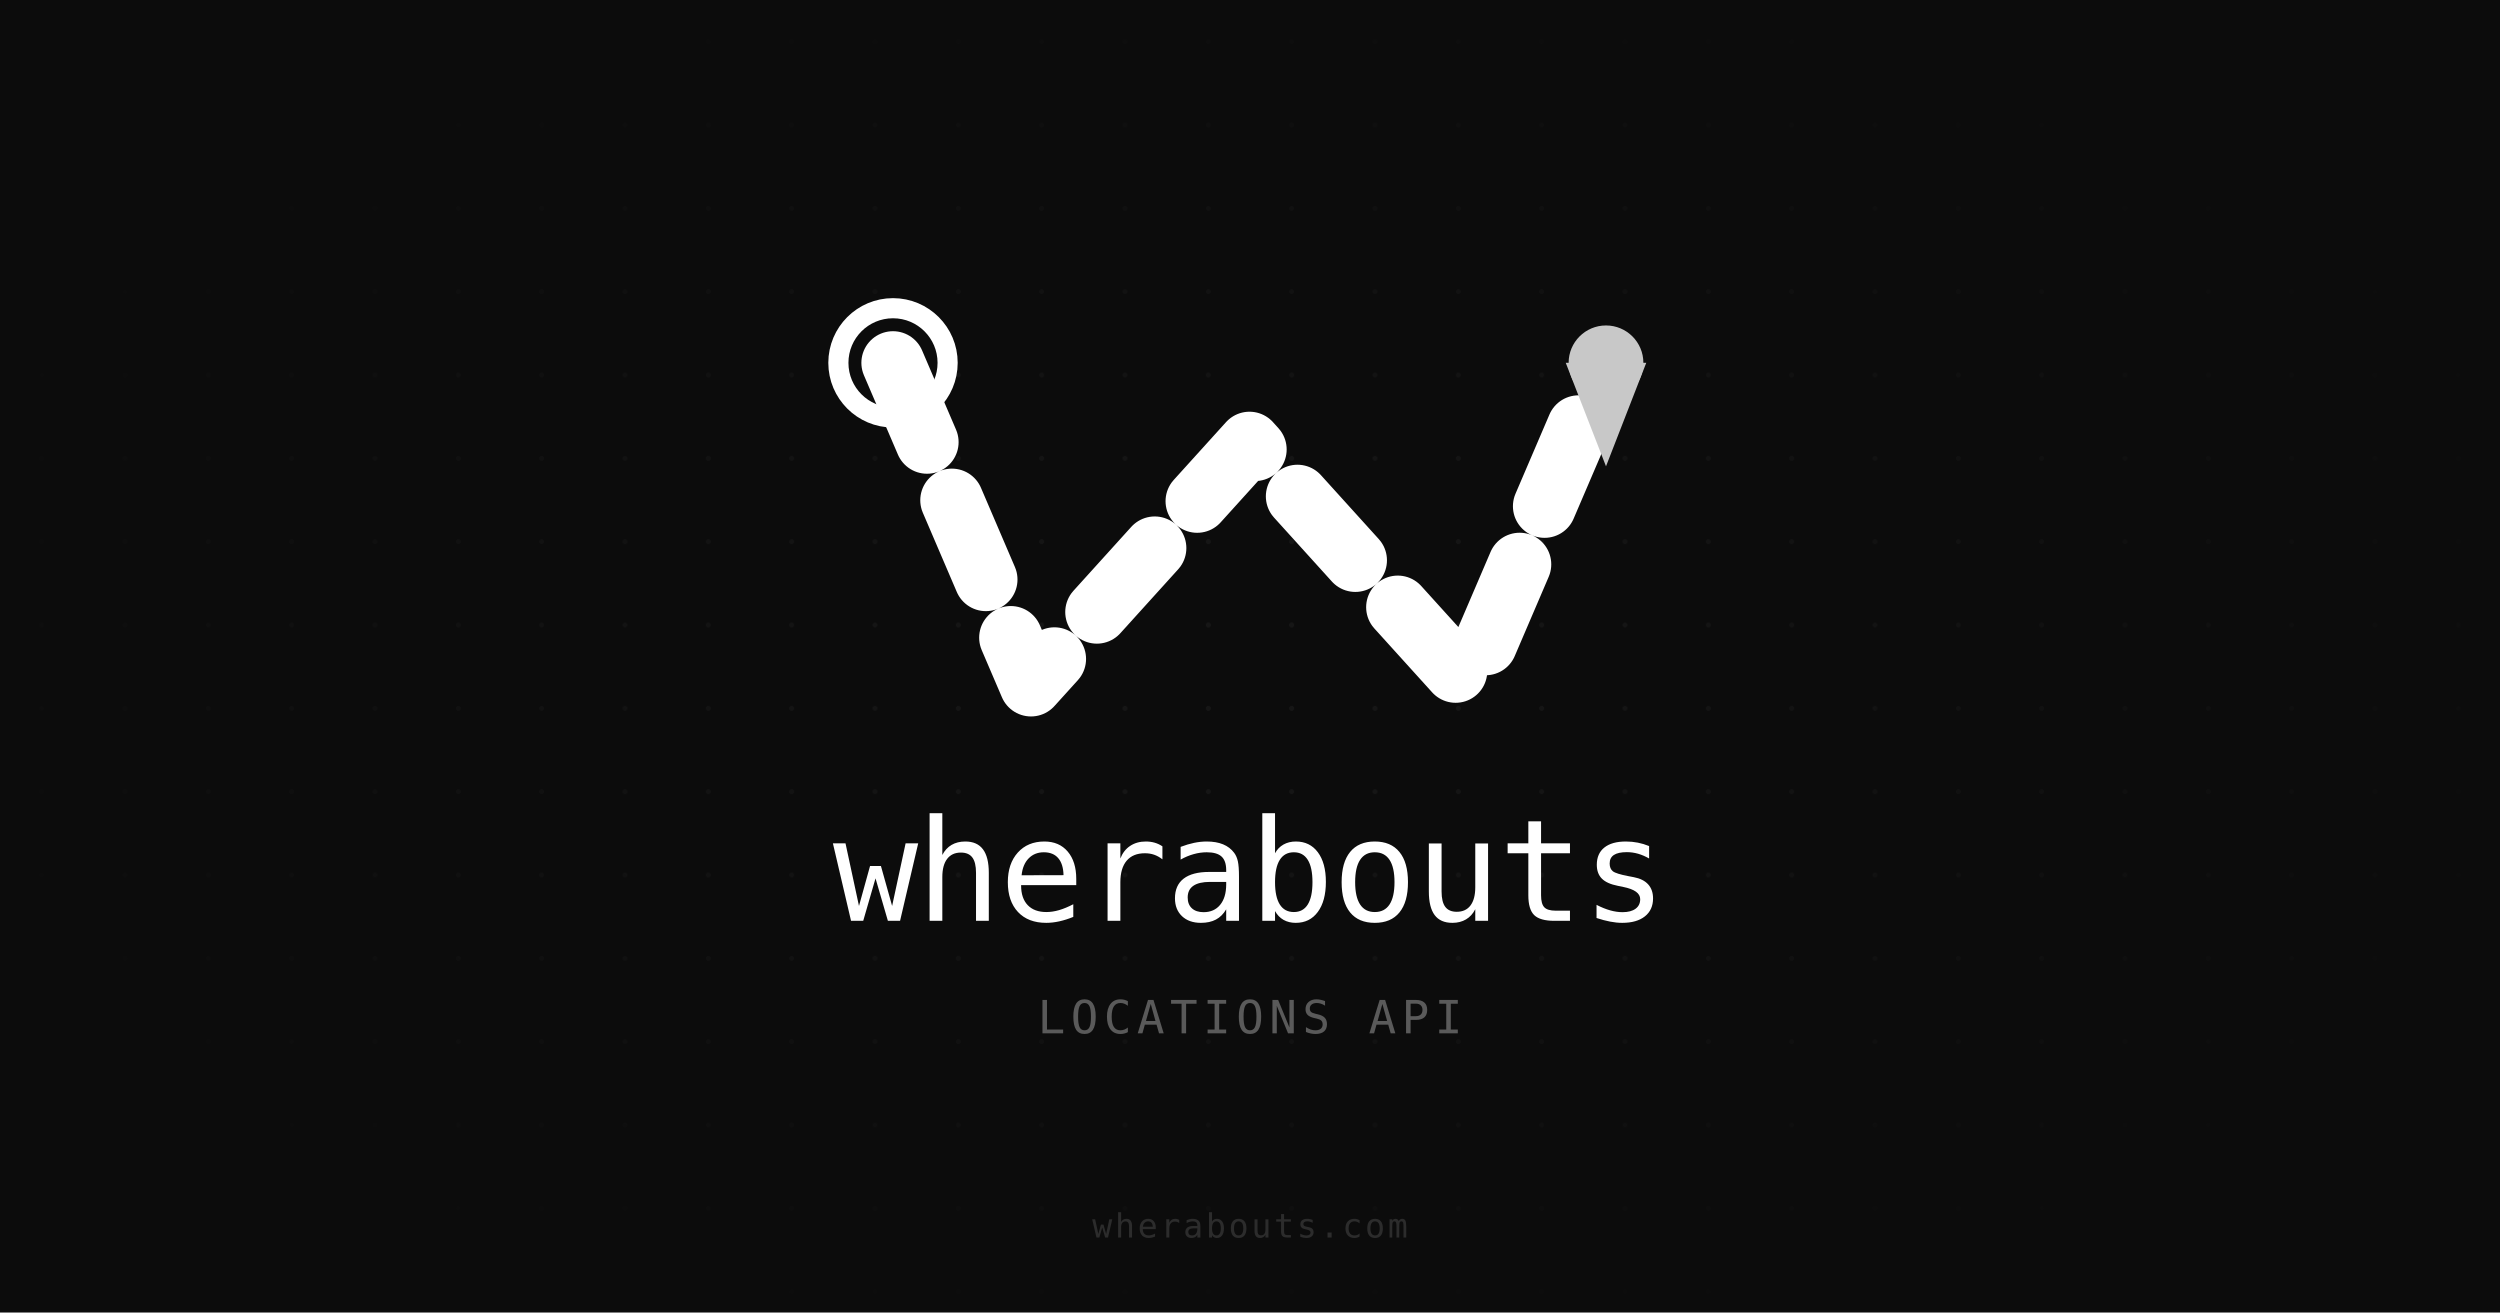
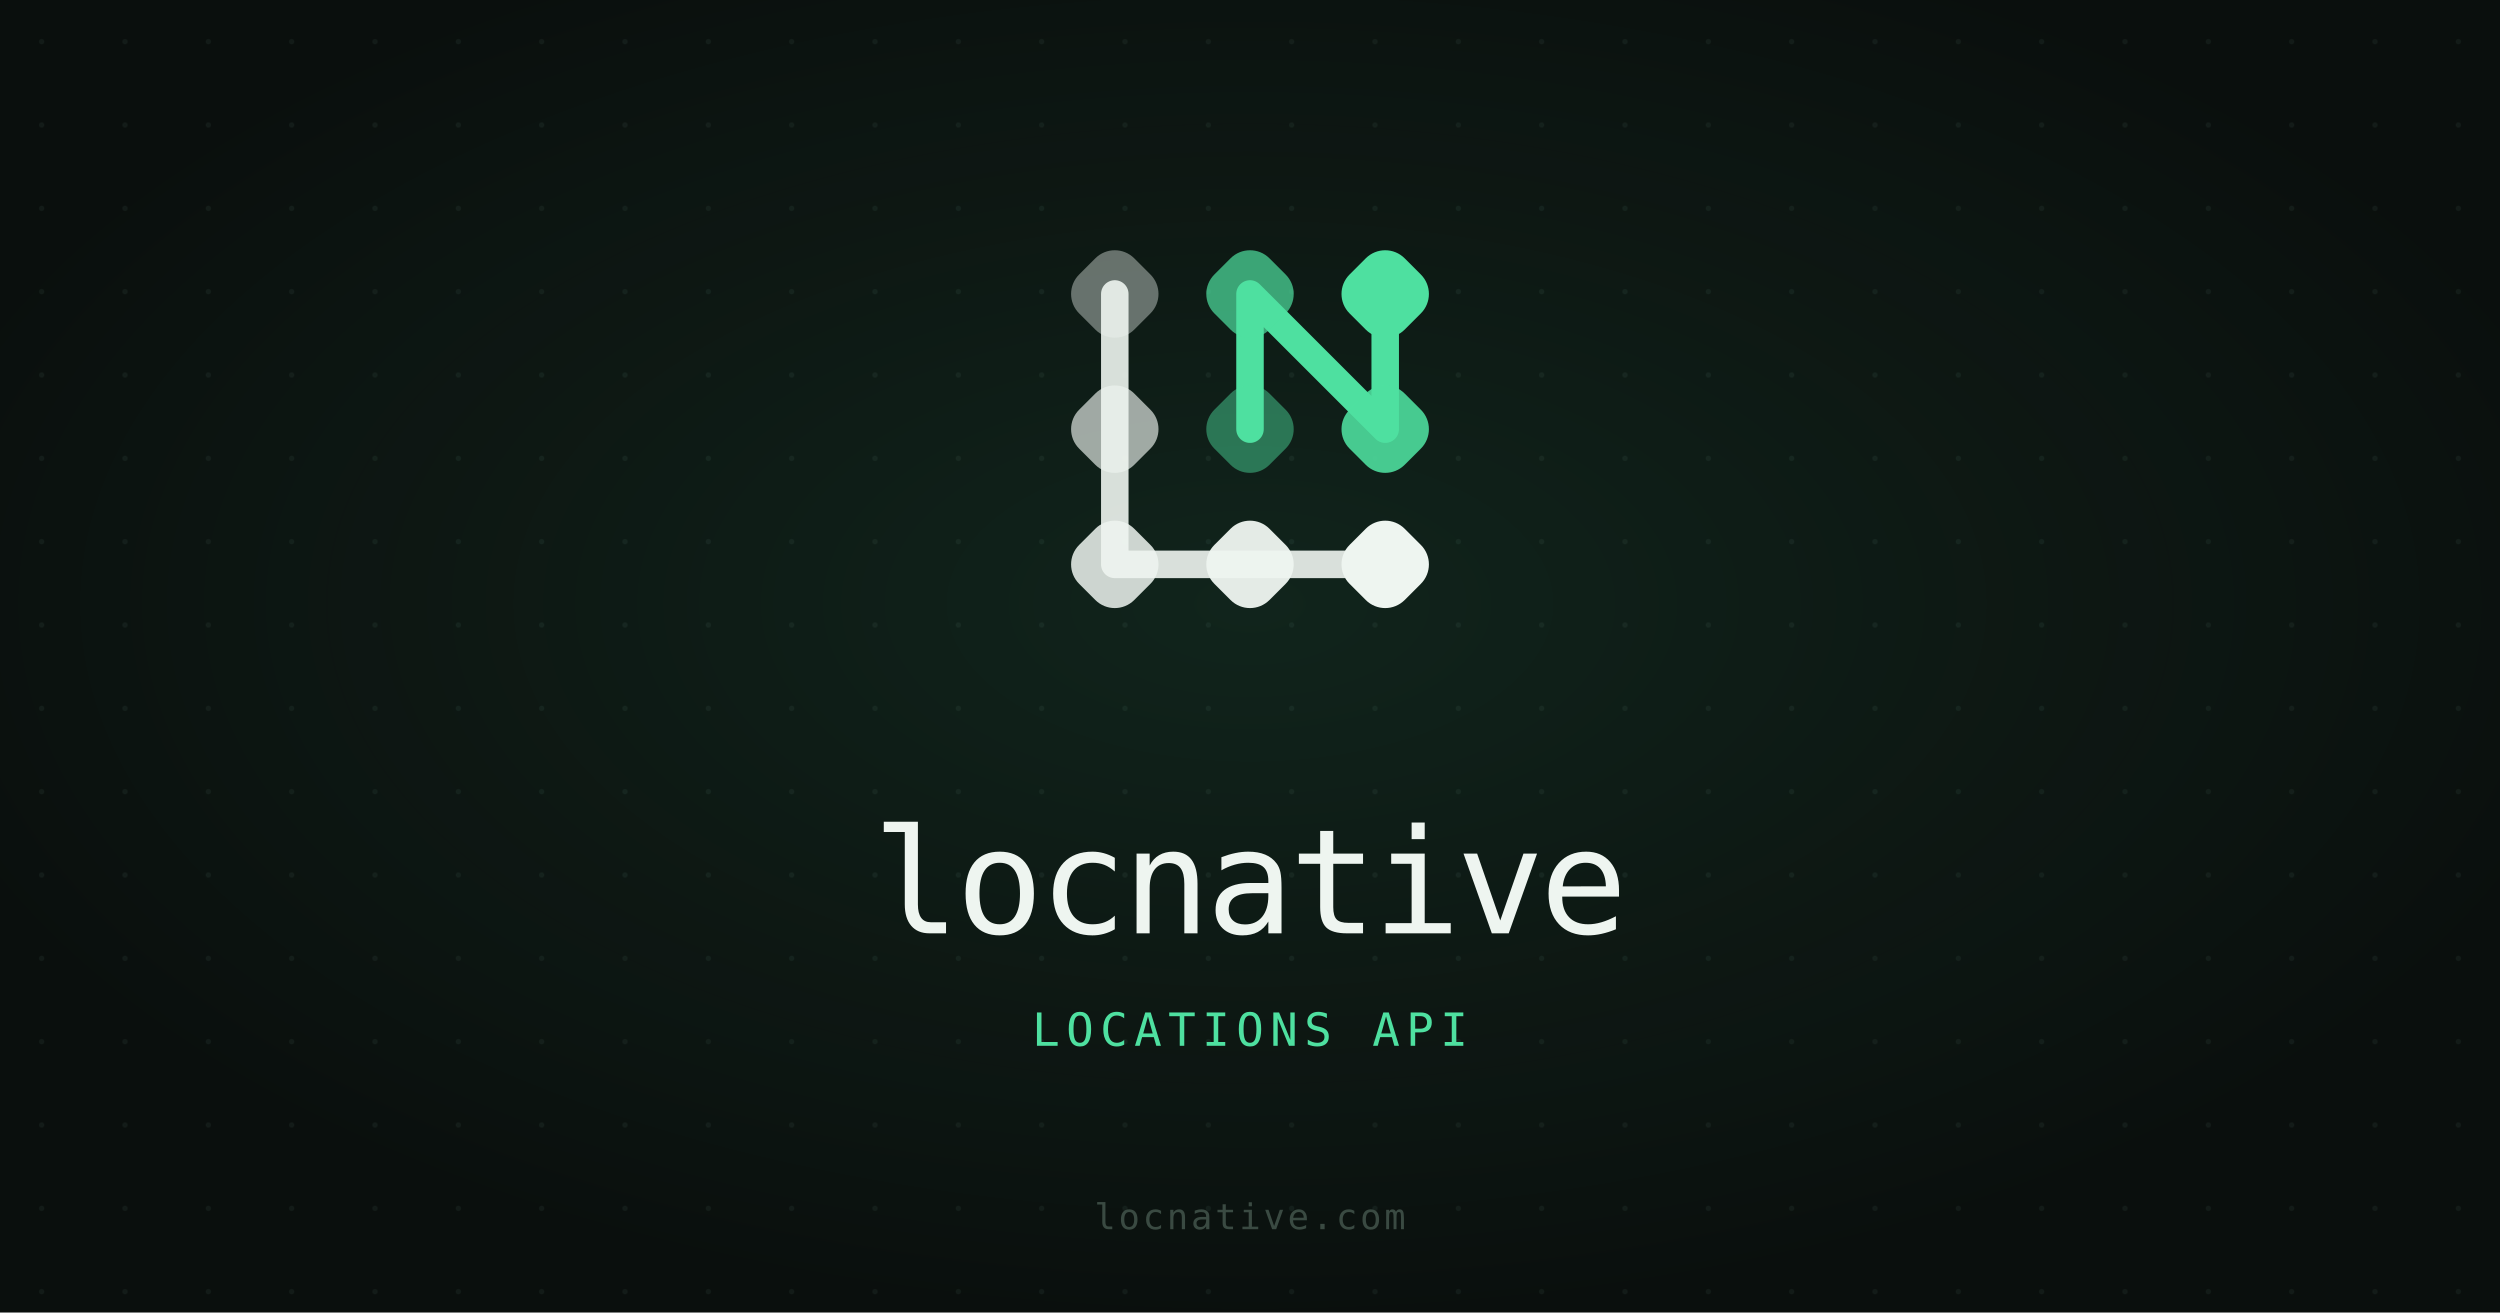
- <svg xmlns="http://www.w3.org/2000/svg" viewBox="0 0 1200 630" role="img" aria-label="wherabouts — Open Graph social image">
-   <rect width="1200" height="630" fill="#0C0C0C" />
+ <svg xmlns="http://www.w3.org/2000/svg" viewBox="0 0 1200 630" role="img" aria-label="locnative — Open Graph social image">
+   <rect width="1200" height="630" fill="#0A0F0D" />
  <defs>
    <pattern id="grid" x="0" y="0" width="40" height="40" patternUnits="userSpaceOnUse">
-       <circle cx="20" cy="20" r="1.2" fill="rgba(255,255,255,0.05)" />
+       <circle cx="20" cy="20" r="1.3" fill="rgba(169,232,203,0.06)" />
    </pattern>
-     <radialGradient id="fade" cx="50%" cy="50%" r="55%">
-       <stop offset="0%" stop-color="white" stop-opacity="1" />
-       <stop offset="100%" stop-color="white" stop-opacity="0" />
+     <radialGradient id="glow" cx="50%" cy="46%" r="55%">
+       <stop offset="0%" stop-color="#4EE0A0" stop-opacity="0.10" />
+       <stop offset="100%" stop-color="#4EE0A0" stop-opacity="0" />
    </radialGradient>
-     <mask id="grid-mask">
-       <rect width="1200" height="630" fill="url(#fade)" />
-     </mask>
  </defs>
-   <rect width="1200" height="630" fill="url(#grid)" mask="url(#grid-mask)" />
-   <g transform="translate(390, 130) scale(2.76)">
-     <circle cx="14" cy="16" r="9.5" fill="none" stroke="#FFFFFF" stroke-width="3.5" />
-     <path d="M14,16 L38,72 L76,30 L114,72 L138,16" fill="none" stroke="#FFFFFF" stroke-width="11" stroke-linecap="round" stroke-linejoin="round" stroke-dasharray="15 11" />
-     <circle cx="138" cy="16" r="6.5" fill="#C8C8C8" />
-     <path d="M131,16 L145,16 L138,34 Z" fill="#C8C8C8" />
+   <rect width="1200" height="630" fill="url(#grid)" />
+   <rect width="1200" height="630" fill="url(#glow)" />
+   <g transform="translate(490,96) scale(2.2)">
+     <path d="M20.5,20.5 L20.5,50 L20.5,79.5 L50,79.5 L79.5,79.5" fill="none" stroke="#EEF5F0" stroke-width="6" stroke-linecap="round" stroke-linejoin="round" opacity="0.9" />
+     <path d="M50,50 L50,20.5 L79.5,50 L79.5,20.5" fill="none" stroke="#4EE0A0" stroke-width="6" stroke-linecap="round" stroke-linejoin="round" opacity="1.0" />
+     <g fill="#EEF5F0">
+       <rect x="12" y="12" width="17" height="17" rx="6" transform="rotate(45 20.5 20.5)" opacity="0.4" />
+       <rect x="12" y="41.5" width="17" height="17" rx="6" transform="rotate(45 20.5 50)" opacity="0.65" />
+       <rect x="12" y="71" width="17" height="17" rx="6" transform="rotate(45 20.5 79.5)" opacity="0.85" />
+       <rect x="41.5" y="71" width="17" height="17" rx="6" transform="rotate(45 50 79.5)" opacity="0.95" />
+       <rect x="71" y="71" width="17" height="17" rx="6" transform="rotate(45 79.5 79.5)" />
+     </g>
+     <g fill="#4EE0A0">
+       <rect x="41.5" y="41.5" width="17" height="17" rx="6" transform="rotate(45 50 50)" opacity="0.45" />
+       <rect x="41.5" y="12" width="17" height="17" rx="6" transform="rotate(45 50 20.5)" opacity="0.7" />
+       <rect x="71" y="41.5" width="17" height="17" rx="6" transform="rotate(45 79.5 50)" opacity="0.88" />
+       <rect x="71" y="12" width="17" height="17" rx="6" transform="rotate(45 79.5 20.5)" />
+     </g>
  </g>
-   <text x="600" y="442" font-family="'JetBrains Mono', ui-monospace, monospace" font-size="68" font-weight="300" fill="#FFFFFF" letter-spacing="-1" text-anchor="middle">wherabouts</text>
-   <text x="600" y="496" font-family="'JetBrains Mono', ui-monospace, monospace" font-size="22" font-weight="400" fill="#5A5A5A" letter-spacing="0.12em" text-anchor="middle">LOCATIONS API</text>
-   <text x="600" y="594" font-family="'JetBrains Mono', ui-monospace, monospace" font-size="16" font-weight="400" fill="#2C2C2C" letter-spacing="0.08em" text-anchor="middle">wherabouts.com</text>
+   <text x="600" y="448" font-family="'JetBrains Mono','DejaVu Sans Mono',ui-monospace,monospace" font-size="70" font-weight="500" fill="#EEF5F0" letter-spacing="-0.03em" text-anchor="middle">locnative</text>
+   <text x="600" y="502" font-family="'JetBrains Mono','DejaVu Sans Mono',ui-monospace,monospace" font-size="22" font-weight="500" fill="#4EE0A0" letter-spacing="0.14em" text-anchor="middle">LOCATIONS API</text>
+   <text x="600" y="590" font-family="'JetBrains Mono','DejaVu Sans Mono',ui-monospace,monospace" font-size="17" font-weight="400" fill="#3A4A42" letter-spacing="0.08em" text-anchor="middle">locnative.com</text>
</svg>
